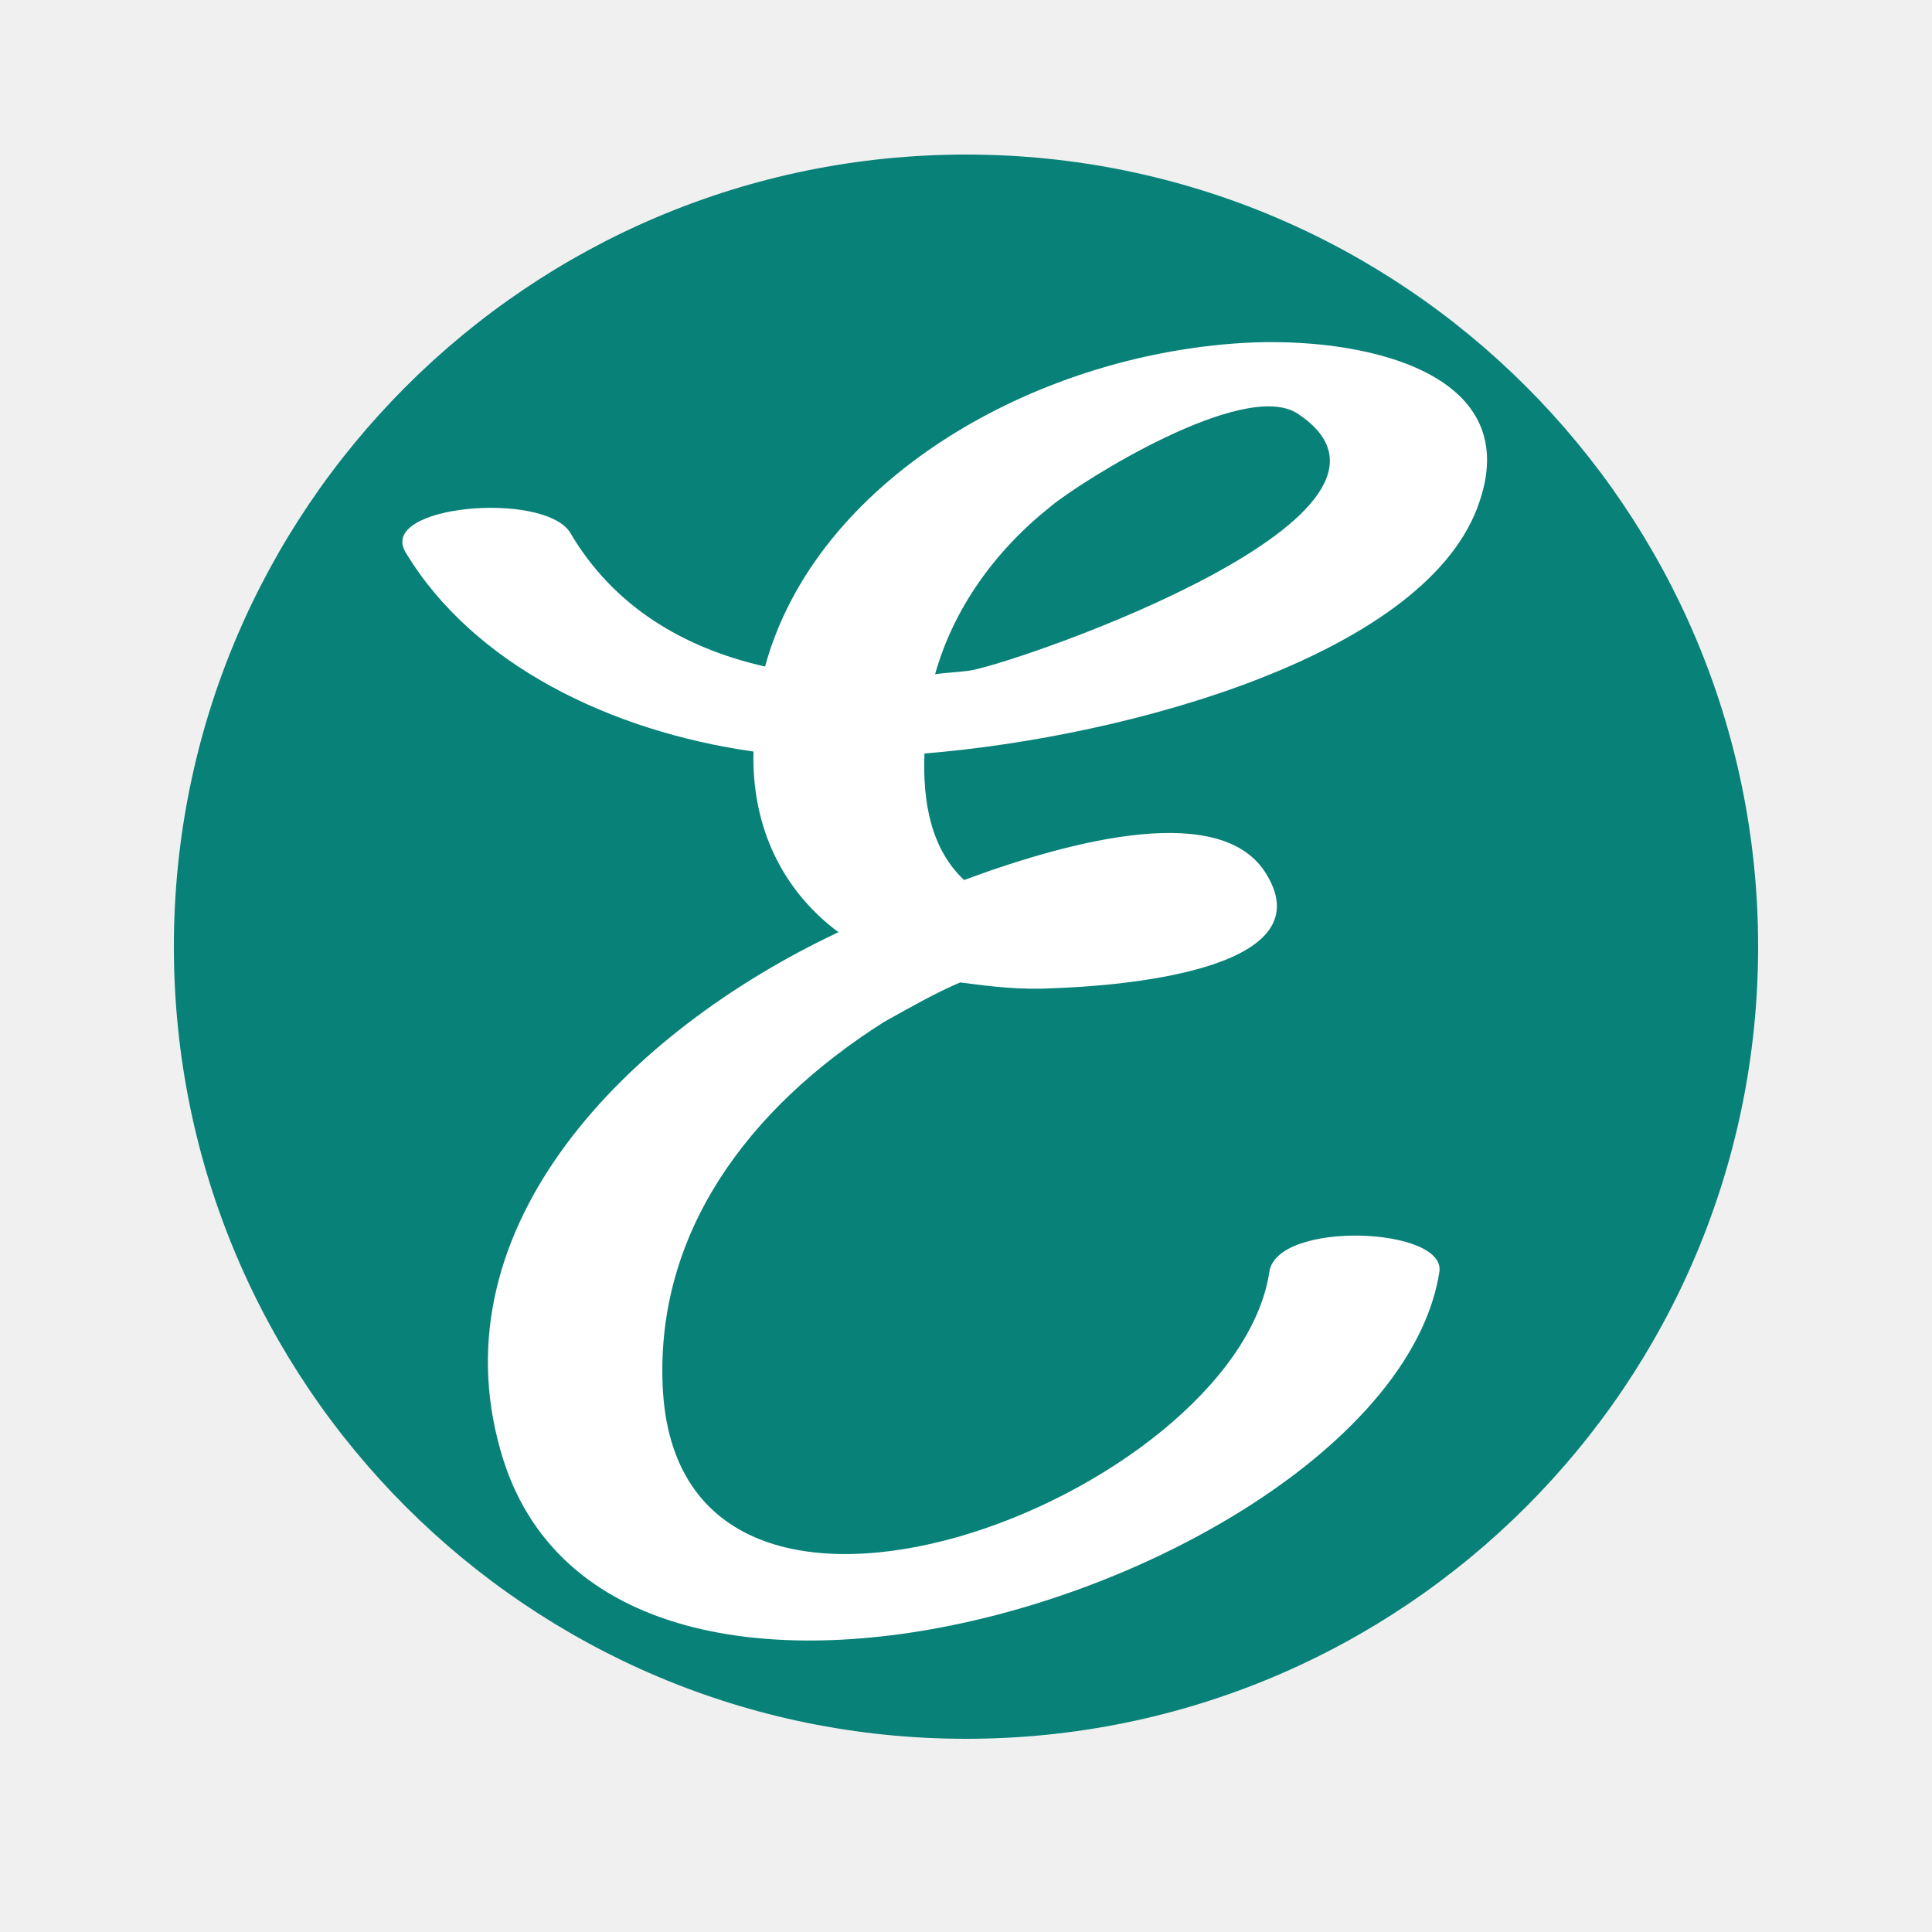
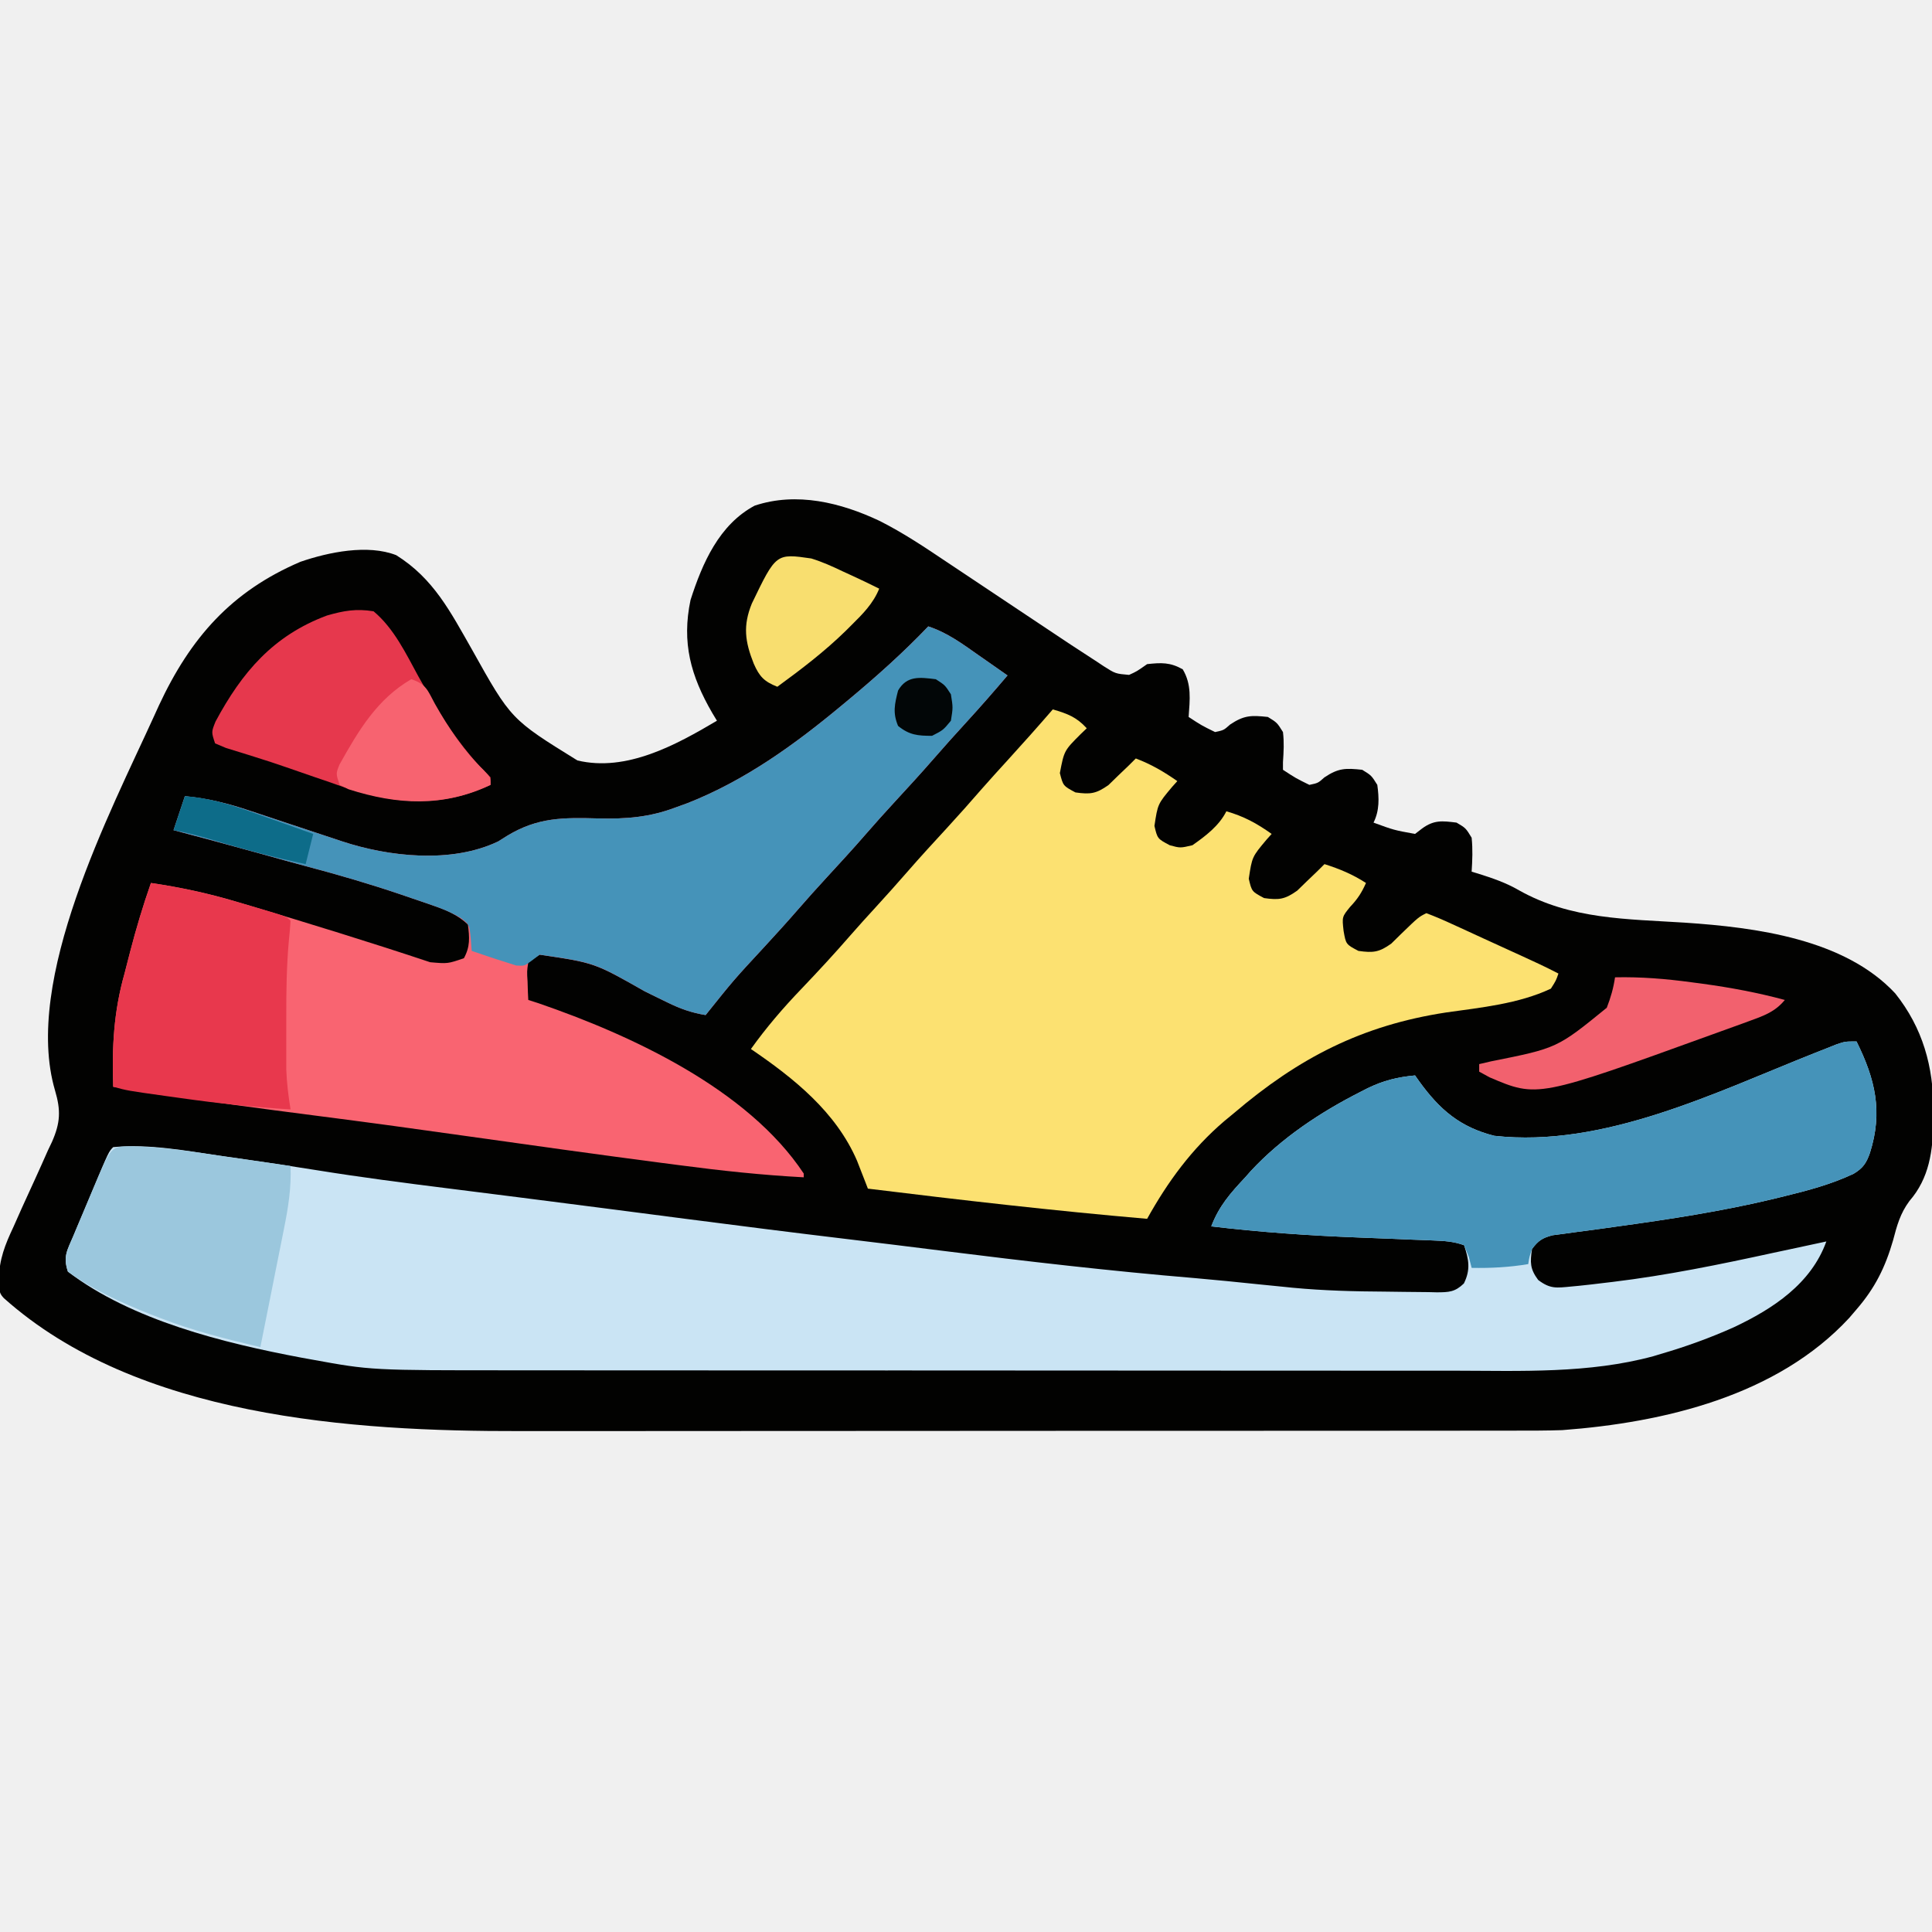
- <svg xmlns="http://www.w3.org/2000/svg" version="1.1" id="Layer_1" x="0px" y="0px" viewBox="0 0 200 200" style="enable-background:new 0 0 200 200;" xml:space="preserve">
-   <style type="text/css">
- 	.st0{fill:#088178;}
- 	.st1{fill:#FFFFFF;}
- </style>
-   <g>
-     <circle class="st0" cx="100" cy="98" r="82" />
-   </g>
-   <g>
-     <path class="st1" d="M95.7,78c-0.2,5.1,0.7,9.9,4.1,13.1c11.6-4.3,26.8-8.1,31.3-0.6c6.2,10.1-15.9,11.6-22.1,11.8   c-3.4,0.2-6.6-0.2-9.6-0.6c-2.6,1.1-5.2,2.6-7.9,4.1c-14.2,9-23.6,21.9-22.9,37.7c1.5,34.1,59.2,11.4,62.8-11.8   c0.7-5.4,18.4-4.7,17.6,0c-4.9,30.9-86.2,57.9-97.2,18.4c-6.6-23.2,13.1-43.3,35-53.6c-5.8-4.3-9-10.9-8.8-18.7   c-14.8-2.1-29-9-36-20.6c-3-4.9,14.2-6.4,17-2.1c4.5,7.7,11.8,12,20.2,13.9c5.2-19.1,27.5-32.2,49.5-33.5c12-0.7,29,2.8,24.5,16.3   C148.1,67.7,116.8,76.3,95.7,78z M134.3,42.8c-5.6-3.6-22.5,7.1-25.5,9.6C103,57,98.7,63,96.8,69.8c1.3-0.2,2.4-0.2,3.7-0.4   C106,68.4,150,53.1,134.3,42.8z" />
-   </g>
+ <svg xmlns="http://www.w3.org/2000/svg" version="1.1" width="512" height="512">
+   <path d="M0 0 C6.302 3.169 12.093 7.05 17.938 10.975 C19.676 12.133 21.413 13.291 23.151 14.448 C27.737 17.503 32.319 20.561 36.901 23.62 C40.578 26.075 44.258 28.526 47.938 30.975 C49.352 31.916 49.352 31.916 50.795 32.875 C53.042 34.361 55.299 35.829 57.563 37.287 C58.177 37.695 58.791 38.103 59.423 38.523 C62.547 40.511 62.547 40.511 66.149 40.83 C68.206 39.899 68.206 39.899 70.938 37.975 C74.705 37.564 77.044 37.47 80.376 39.35 C82.782 43.392 82.254 47.383 81.938 51.975 C85.33 54.2 85.33 54.2 88.938 55.975 C91.24 55.491 91.24 55.491 92.938 53.975 C96.659 51.494 98.536 51.511 102.938 51.975 C105.376 53.475 105.376 53.475 106.938 55.975 C107.271 58.733 107.119 61.174 106.938 63.975 C106.938 64.635 106.938 65.295 106.938 65.975 C110.33 68.2 110.33 68.2 113.938 69.975 C116.24 69.491 116.24 69.491 117.938 67.975 C121.659 65.494 123.536 65.511 127.938 65.975 C130.376 67.475 130.376 67.475 131.938 69.975 C132.42 73.453 132.541 76.769 130.938 79.975 C136.331 81.954 136.331 81.954 141.938 82.975 C142.557 82.5 143.176 82.026 143.813 81.537 C146.941 79.237 149.158 79.502 152.938 79.975 C155.376 81.412 155.376 81.412 156.938 83.975 C157.257 87.012 157.133 89.934 156.938 92.975 C157.503 93.145 158.068 93.315 158.65 93.49 C162.456 94.689 166.031 95.902 169.489 97.912 C183.265 105.666 198.076 105.504 213.466 106.49 C232.237 107.754 255.723 110.776 269.188 125.225 C276.509 134.416 279.334 144.65 279.313 156.225 C279.311 157.62 279.311 157.62 279.309 159.043 C279.168 166.932 278.277 174.126 272.942 180.275 C270.518 183.54 269.636 186.797 268.626 190.662 C266.56 197.805 263.853 203.293 258.938 208.975 C258.293 209.73 257.647 210.485 256.981 211.264 C237.881 231.887 207.973 238.953 180.938 240.975 C176.767 241.111 172.599 241.114 168.426 241.108 C167.2 241.111 165.975 241.113 164.712 241.115 C161.336 241.12 157.959 241.121 154.583 241.12 C150.931 241.12 147.279 241.125 143.627 241.13 C136.479 241.138 129.331 241.141 122.184 241.142 C116.364 241.142 110.545 241.144 104.726 241.147 C88.19 241.156 71.654 241.161 55.117 241.16 C54.227 241.16 53.337 241.16 52.419 241.16 C51.528 241.16 50.636 241.16 49.718 241.16 C35.301 241.159 20.884 241.169 6.466 241.183 C-8.374 241.197 -23.215 241.204 -38.056 241.203 C-46.373 241.203 -54.69 241.206 -63.006 241.217 C-70.094 241.226 -77.182 241.228 -84.269 241.221 C-87.875 241.218 -91.481 241.218 -95.087 241.226 C-139.875 241.329 -196.717 237.559 -232.062 205.975 C-233.585 204.451 -233.288 203.088 -233.347 200.967 C-233.281 195.714 -231.704 191.798 -229.491 187.1 C-228.753 185.438 -228.014 183.777 -227.276 182.115 C-226.108 179.538 -224.932 176.964 -223.747 174.395 C-222.598 171.889 -221.481 169.37 -220.366 166.85 C-220.006 166.093 -219.646 165.337 -219.274 164.557 C-217.06 159.505 -216.909 156.262 -218.478 150.958 C-227.08 121.698 -203.81 77.193 -192.249 51.787 C-191.818 50.838 -191.386 49.89 -190.941 48.912 C-182.562 30.959 -171.737 18.679 -153.44 10.854 C-145.972 8.291 -135.613 6.153 -128.062 9.1 C-118.135 15.304 -113.672 24.139 -108.003 34.079 C-97.655 52.603 -97.655 52.603 -80.038 63.502 C-67.053 66.607 -53.923 59.398 -43.062 52.975 C-43.471 52.297 -43.881 51.619 -44.304 50.92 C-50.01 41.064 -52.445 32.302 -50.062 20.975 C-46.923 11.182 -42.46 0.987 -33.062 -4.025 C-21.948 -7.73 -10.222 -4.825 0 0 Z " fill="#020201" transform="translate(233.0615,138.0254)" />
+   <path d="M0 0 C4.971 10.013 7.008 18.621 3.562 29.5 C2.624 32.22 1.702 33.581 -0.78 35.062 C-6.647 37.826 -12.779 39.475 -19.062 41 C-20.629 41.385 -20.629 41.385 -22.227 41.777 C-35.818 45.022 -49.573 47.121 -63.406 49.027 C-64.64 49.201 -65.874 49.374 -67.145 49.552 C-69.547 49.886 -71.951 50.209 -74.357 50.518 C-75.442 50.668 -76.527 50.818 -77.645 50.973 C-79.089 51.162 -79.089 51.162 -80.562 51.356 C-83.285 52.075 -84.341 52.748 -86 55 C-86.531 58.564 -86.542 60.267 -84.375 63.195 C-81.175 65.627 -79.53 65.322 -75.562 64.938 C-74.913 64.877 -74.263 64.816 -73.594 64.753 C-71.391 64.532 -69.197 64.27 -67 64 C-65.828 63.862 -65.828 63.862 -64.633 63.721 C-50.247 61.983 -36.148 59.085 -22 56 C-20.457 55.67 -18.914 55.34 -17.371 55.012 C-14.246 54.346 -11.123 53.676 -8 53 C-12.03 64.198 -22.12 70.836 -32.496 75.726 C-38.804 78.557 -45.239 80.878 -51.875 82.812 C-52.52 83.007 -53.165 83.202 -53.83 83.403 C-70.839 88.03 -88.924 87.289 -106.372 87.247 C-110.03 87.24 -113.689 87.245 -117.348 87.249 C-124.49 87.254 -131.632 87.248 -138.774 87.239 C-147.112 87.228 -155.45 87.229 -163.788 87.229 C-178.676 87.229 -193.564 87.22 -208.452 87.206 C-222.861 87.192 -237.269 87.185 -251.678 87.185 C-253.01 87.185 -253.01 87.185 -254.368 87.185 C-255.254 87.185 -256.141 87.186 -257.054 87.186 C-273.514 87.186 -289.975 87.18 -306.435 87.171 C-312.231 87.168 -318.027 87.167 -323.824 87.167 C-330.897 87.166 -337.971 87.162 -345.045 87.153 C-348.646 87.148 -352.247 87.145 -355.848 87.146 C-393.685 87.156 -393.685 87.156 -409.25 84.312 C-410.214 84.139 -411.178 83.965 -412.171 83.786 C-432.687 79.919 -457.102 73.91 -474 61 C-475.361 56.917 -474.162 55.333 -472.508 51.398 C-472.242 50.761 -471.977 50.124 -471.704 49.468 C-471.141 48.123 -470.574 46.78 -470.003 45.438 C-469.127 43.38 -468.263 41.315 -467.402 39.25 C-463.177 29.177 -463.177 29.177 -462 28 C-452.481 27.098 -442.893 28.939 -433.5 30.312 C-431.977 30.529 -430.453 30.744 -428.93 30.959 C-421.976 31.947 -415.032 32.987 -408.099 34.108 C-396.514 35.978 -384.893 37.481 -373.25 38.938 C-371.165 39.201 -369.079 39.464 -366.994 39.728 C-362.876 40.249 -358.757 40.769 -354.639 41.288 C-347.257 42.219 -339.878 43.17 -332.5 44.125 C-331.283 44.282 -330.065 44.439 -328.811 44.601 C-322.668 45.395 -316.525 46.192 -310.383 46.992 C-296.13 48.846 -281.873 50.648 -267.602 52.357 C-259.125 53.374 -250.651 54.416 -242.18 55.48 C-219.924 58.267 -197.696 60.843 -175.344 62.712 C-169.717 63.197 -164.099 63.77 -158.481 64.354 C-156.321 64.577 -154.161 64.79 -152 65 C-151.146 65.088 -150.292 65.175 -149.413 65.265 C-141.187 66.042 -132.99 66.252 -124.733 66.295 C-123.187 66.307 -121.64 66.328 -120.094 66.357 C-117.832 66.399 -115.571 66.415 -113.309 66.426 C-112.618 66.443 -111.927 66.461 -111.216 66.479 C-108.009 66.464 -106.418 66.402 -104.059 64.134 C-102.242 60.472 -102.736 57.792 -104 54 C-106.691 52.997 -109.339 52.843 -112.192 52.735 C-113.421 52.684 -113.421 52.684 -114.674 52.633 C-115.557 52.601 -116.439 52.568 -117.348 52.535 C-119.253 52.456 -121.159 52.378 -123.064 52.299 C-126.039 52.181 -129.013 52.064 -131.988 51.95 C-145.065 51.442 -158.003 50.552 -171 49 C-168.927 43.574 -165.935 40.211 -162 36 C-161.509 35.444 -161.018 34.889 -160.512 34.316 C-152.415 25.592 -142.061 18.729 -131.5 13.375 C-130.531 12.879 -130.531 12.879 -129.543 12.373 C-125.292 10.318 -121.637 9.442 -117 9 C-116.437 9.797 -116.437 9.797 -115.863 10.609 C-110.461 18.067 -105.081 22.709 -96 25 C-66.926 28.241 -37.338 13.466 -10.933 2.998 C-9.929 2.603 -8.925 2.208 -7.891 1.801 C-7.014 1.452 -6.138 1.103 -5.235 0.743 C-3 0 -3 0 0 0 Z " fill="#CAE4F4" transform="translate(492,276)" />
+   <path d="M0 0 C3.868 1.118 6.289 2.029 9 5 C8.483 5.496 7.966 5.993 7.434 6.504 C3.013 10.917 3.013 10.917 1.875 16.875 C2.743 20.258 2.743 20.258 6 22 C9.937 22.561 11.494 22.359 14.773 20.031 C15.632 19.196 16.49 18.361 17.375 17.5 C18.249 16.665 19.123 15.829 20.023 14.969 C20.676 14.319 21.328 13.669 22 13 C26.081 14.543 29.416 16.499 33 19 C32.555 19.496 32.111 19.993 31.652 20.504 C27.813 25.073 27.813 25.073 26.938 30.875 C27.736 34.264 27.736 34.264 31 36 C33.784 36.754 33.784 36.754 37 36 C40.481 33.558 44.074 30.852 46 27 C50.615 28.319 54.099 30.214 58 33 C57.333 33.744 57.333 33.744 56.652 34.504 C52.813 39.073 52.813 39.073 51.938 44.875 C52.736 48.264 52.736 48.264 56 50 C59.937 50.561 61.494 50.359 64.773 48.031 C65.632 47.196 66.49 46.361 67.375 45.5 C68.249 44.665 69.123 43.829 70.023 42.969 C70.676 42.319 71.328 41.669 72 41 C76.038 42.286 79.434 43.692 83 46 C81.853 48.581 80.78 50.233 78.812 52.312 C76.647 54.969 76.647 54.969 77.062 58.688 C77.686 62.26 77.686 62.26 81 64 C84.896 64.548 86.468 64.381 89.703 62.066 C90.544 61.24 91.384 60.414 92.25 59.562 C96.922 55.039 96.922 55.039 99 54 C101.344 54.888 103.568 55.838 105.836 56.895 C106.85 57.356 106.85 57.356 107.884 57.826 C110.051 58.814 112.213 59.813 114.375 60.812 C115.825 61.475 117.276 62.137 118.727 62.799 C129.841 67.878 129.841 67.878 134 70 C133.356 71.868 133.356 71.868 132 74 C123.412 78.035 113.546 78.992 104.25 80.312 C81.905 83.727 65.17 92.356 48 107 C47.169 107.686 46.337 108.372 45.48 109.078 C36.85 116.449 30.49 125.128 25 135 C0.267 132.865 -24.361 130.028 -49 127 C-49.258 126.33 -49.517 125.661 -49.783 124.971 C-50.13 124.083 -50.478 123.196 -50.836 122.281 C-51.177 121.405 -51.518 120.529 -51.869 119.627 C-57.444 106.682 -68.628 97.74 -80 90 C-75.896 84.265 -71.443 79.084 -66.562 74 C-62.14 69.364 -57.804 64.684 -53.605 59.844 C-51.443 57.36 -49.224 54.929 -47 52.5 C-44.155 49.381 -41.328 46.252 -38.562 43.062 C-35.133 39.114 -31.591 35.271 -28.049 31.424 C-24.915 28.014 -21.843 24.558 -18.809 21.059 C-16.57 18.51 -14.286 16.006 -12 13.5 C-7.941 9.05 -3.941 4.555 0 0 Z " fill="#FCE171" transform="translate(279,188)" />
+   <path d="M0 0 C5.034 1.648 9.026 4.606 13.312 7.625 C14.423 8.398 14.423 8.398 15.557 9.188 C17.374 10.454 19.189 11.725 21 13 C17.421 17.211 13.797 21.364 10.062 25.438 C7.196 28.577 4.347 31.725 1.562 34.938 C-1.868 38.887 -5.41 42.73 -8.953 46.578 C-11.505 49.355 -14.03 52.15 -16.5 55 C-19.907 58.931 -23.43 62.752 -26.953 66.578 C-29.506 69.355 -32.03 72.15 -34.5 75 C-37.438 78.391 -40.461 81.7 -43.5 85 C-51.58 93.723 -51.58 93.723 -59 103 C-62.749 102.393 -65.766 101.311 -69.168 99.637 C-70.633 98.924 -70.633 98.924 -72.127 98.197 C-73.137 97.699 -74.147 97.201 -75.188 96.688 C-88.465 89.159 -88.465 89.159 -103 87 C-103.99 87.66 -104.98 88.32 -106 89 C-106.364 91.437 -106.364 91.437 -106.188 94.125 C-106.16 95.035 -106.133 95.945 -106.105 96.883 C-106.053 97.931 -106.053 97.931 -106 99 C-105.126 99.28 -104.251 99.56 -103.35 99.848 C-78.808 108.287 -47.872 122.553 -33 145 C-33 145.33 -33 145.66 -33 146 C-43.996 145.413 -54.837 144.254 -65.75 142.812 C-67.436 142.593 -69.122 142.374 -70.808 142.155 C-88.243 139.878 -105.654 137.43 -123.064 134.976 C-129.146 134.119 -135.228 133.268 -141.312 132.438 C-142.102 132.33 -142.891 132.222 -143.704 132.111 C-149.413 131.337 -155.126 130.592 -160.84 129.852 C-164.143 129.423 -167.447 128.993 -170.75 128.562 C-171.569 128.456 -172.389 128.349 -173.233 128.239 C-187.524 126.372 -201.771 124.296 -216 122 C-216.34 111.481 -215.888 102.206 -213 92 C-212.503 90.071 -212.006 88.141 -211.51 86.212 C-209.909 80.05 -208.107 74.006 -206 68 C-198.289 69.144 -190.898 70.683 -183.438 72.938 C-182.452 73.23 -181.467 73.522 -180.452 73.823 C-164.248 78.669 -148.047 83.651 -132 89 C-127.355 89.409 -127.355 89.409 -123.062 87.938 C-121.367 84.845 -121.569 82.445 -122 79 C-124.661 76.533 -127.389 75.314 -130.789 74.133 C-131.721 73.807 -132.654 73.481 -133.615 73.146 C-134.608 72.809 -135.601 72.472 -136.625 72.125 C-137.654 71.772 -138.683 71.419 -139.743 71.055 C-148.025 68.251 -156.365 65.808 -164.817 63.581 C-168.617 62.569 -172.401 61.498 -176.188 60.438 C-184.109 58.231 -192.049 56.099 -200 54 C-199.01 51.03 -198.02 48.06 -197 45 C-190.869 45.572 -185.467 46.941 -179.645 48.906 C-178.78 49.191 -177.915 49.476 -177.024 49.769 C-174.285 50.673 -171.548 51.586 -168.812 52.5 C-166.065 53.413 -163.317 54.323 -160.569 55.231 C-158.865 55.794 -157.162 56.36 -155.46 56.93 C-142.894 61.099 -126.306 62.884 -114 57 C-113.192 56.493 -112.384 55.987 -111.551 55.465 C-103.41 50.552 -96.663 50.652 -87.433 50.892 C-80.119 51.07 -73.909 50.599 -67 48 C-65.924 47.609 -64.847 47.219 -63.738 46.816 C-48.558 40.816 -35.474 31.377 -23 21 C-22.399 20.502 -21.798 20.004 -21.178 19.49 C-13.77 13.322 -6.663 6.981 0 0 Z " fill="#F96471" transform="translate(246,166)" />
+   <path d="M0 0 C5.034 1.648 9.026 4.606 13.312 7.625 C14.423 8.398 14.423 8.398 15.557 9.188 C17.374 10.454 19.189 11.725 21 13 C17.421 17.211 13.797 21.364 10.062 25.438 C7.196 28.577 4.347 31.725 1.562 34.938 C-1.868 38.887 -5.41 42.73 -8.953 46.578 C-11.505 49.355 -14.03 52.15 -16.5 55 C-19.907 58.931 -23.43 62.752 -26.953 66.578 C-29.506 69.355 -32.03 72.15 -34.5 75 C-37.438 78.391 -40.461 81.7 -43.5 85 C-51.58 93.723 -51.58 93.723 -59 103 C-62.749 102.393 -65.766 101.311 -69.168 99.637 C-70.633 98.924 -70.633 98.924 -72.127 98.197 C-73.137 97.699 -74.147 97.201 -75.188 96.688 C-88.474 89.107 -88.474 89.107 -103 87 C-103.681 87.516 -104.361 88.031 -105.062 88.562 C-107 90 -107 90 -109.188 89.875 C-113.146 88.643 -117.082 87.357 -121 86 C-121.082 84.907 -121.165 83.814 -121.25 82.688 C-121.618 79.037 -121.618 79.037 -123.748 77.386 C-126.066 75.96 -128.22 75.025 -130.789 74.133 C-131.721 73.807 -132.654 73.481 -133.615 73.146 C-134.608 72.809 -135.601 72.472 -136.625 72.125 C-137.654 71.772 -138.683 71.419 -139.743 71.055 C-148.025 68.251 -156.365 65.808 -164.817 63.581 C-168.617 62.569 -172.401 61.498 -176.188 60.438 C-184.109 58.231 -192.049 56.099 -200 54 C-199.01 51.03 -198.02 48.06 -197 45 C-190.869 45.572 -185.467 46.941 -179.645 48.906 C-178.78 49.191 -177.915 49.476 -177.024 49.769 C-174.285 50.673 -171.548 51.586 -168.812 52.5 C-166.065 53.413 -163.317 54.323 -160.569 55.231 C-158.865 55.794 -157.162 56.36 -155.46 56.93 C-142.894 61.099 -126.306 62.884 -114 57 C-113.192 56.493 -112.384 55.987 -111.551 55.465 C-103.41 50.552 -96.663 50.652 -87.433 50.892 C-80.119 51.07 -73.909 50.599 -67 48 C-65.924 47.609 -64.847 47.219 -63.738 46.816 C-48.558 40.816 -35.474 31.377 -23 21 C-22.399 20.502 -21.798 20.004 -21.178 19.49 C-13.77 13.322 -6.663 6.981 0 0 Z " fill="#4593B9" transform="translate(246,166)" />
+   <path d="M0 0 C4.971 10.013 7.008 18.621 3.562 29.5 C2.624 32.22 1.702 33.581 -0.78 35.062 C-6.647 37.826 -12.779 39.475 -19.062 41 C-20.107 41.256 -21.151 41.513 -22.227 41.777 C-35.818 45.022 -49.573 47.121 -63.406 49.027 C-65.257 49.287 -65.257 49.287 -67.145 49.552 C-69.547 49.886 -71.951 50.209 -74.357 50.518 C-75.442 50.668 -76.527 50.818 -77.645 50.973 C-78.607 51.099 -79.57 51.225 -80.562 51.356 C-83.275 52.073 -84.307 52.796 -86 55 C-86.714 57.103 -86.714 57.103 -87 59 C-92.081 59.847 -96.848 60.09 -102 60 C-102.248 59.031 -102.495 58.061 -102.75 57.062 C-103.162 56.052 -103.575 55.041 -104 54 C-106.693 52.999 -109.338 52.843 -112.192 52.735 C-113.011 52.701 -113.83 52.668 -114.674 52.633 C-115.998 52.585 -115.998 52.585 -117.348 52.535 C-119.253 52.456 -121.159 52.378 -123.064 52.299 C-126.039 52.181 -129.013 52.064 -131.988 51.95 C-145.065 51.442 -158.003 50.552 -171 49 C-168.927 43.574 -165.935 40.211 -162 36 C-161.263 35.167 -161.263 35.167 -160.512 34.316 C-152.415 25.592 -142.061 18.729 -131.5 13.375 C-130.854 13.044 -130.209 12.714 -129.543 12.373 C-125.292 10.318 -121.637 9.442 -117 9 C-116.625 9.531 -116.25 10.062 -115.863 10.609 C-110.461 18.067 -105.081 22.709 -96 25 C-66.926 28.241 -37.338 13.466 -10.933 2.998 C-9.929 2.603 -8.925 2.208 -7.891 1.801 C-7.014 1.452 -6.138 1.103 -5.235 0.743 C-3 0 -3 0 0 0 Z " fill="#4593B9" transform="translate(492,276)" />
+   <path d="M0 0 C8.459 1.212 16.508 3.103 24.688 5.562 C26.311 6.037 26.311 6.037 27.967 6.521 C35.857 8.857 35.857 8.857 37 10 C36.909 11.695 36.752 13.387 36.57 15.074 C35.935 21.975 35.848 28.841 35.87 35.765 C35.875 37.827 35.87 39.889 35.863 41.951 C35.864 43.286 35.865 44.622 35.867 45.957 C35.869 47.736 35.869 47.736 35.871 49.55 C36.004 53.094 36.438 56.5 37 60 C27.21 59.426 17.584 58.384 7.875 57 C6.589 56.822 5.302 56.644 3.977 56.461 C-6.255 55.027 -6.255 55.027 -10 54 C-10.34 43.481 -9.888 34.206 -7 24 C-6.503 22.071 -6.006 20.141 -5.51 18.212 C-3.909 12.05 -2.107 6.006 0 0 Z " fill="#E8384D" transform="translate(40,234)" />
+   <path d="M0 0 C8.514 0.077 16.887 1.484 25.293 2.719 C26.977 2.96 28.661 3.201 30.346 3.441 C34.433 4.026 38.52 4.62 42.605 5.219 C42.824 10.995 42.005 16.219 40.855 21.871 C40.589 23.221 40.589 23.221 40.317 24.599 C39.753 27.453 39.179 30.304 38.605 33.156 C38.219 35.099 37.834 37.043 37.449 38.986 C36.508 43.732 35.559 48.476 34.605 53.219 C25.555 51.067 16.664 48.857 7.98 45.469 C6.662 44.96 6.662 44.96 5.317 44.441 C-2.256 41.432 -9.778 38.032 -16.395 33.219 C-17.756 29.136 -16.557 27.552 -14.902 23.617 C-14.637 22.98 -14.372 22.343 -14.098 21.687 C-13.536 20.342 -12.969 18.999 -12.398 17.657 C-11.521 15.598 -10.658 13.534 -9.797 11.469 C-5.013 0.065 -5.013 0.065 0 0 Z " fill="#9BC7DD" transform="translate(34.39453,303.7812)" />
+   <path d="M0 0 C5.384 4.487 8.578 11.208 11.875 17.25 C17.356 27.061 22.879 36.133 31 44 C31 44.66 31 45.32 31 46 C17.321 52.492 4.126 50.889 -9.628 46.002 C-10.266 45.775 -10.905 45.547 -11.562 45.312 C-12.855 44.871 -14.149 44.431 -15.443 43.994 C-18.007 43.125 -20.564 42.238 -23.118 41.338 C-25.82 40.393 -28.535 39.508 -31.269 38.658 C-31.962 38.439 -32.654 38.22 -33.367 37.995 C-35.297 37.389 -37.23 36.794 -39.164 36.2 C-40.1 35.804 -41.036 35.408 -42 35 C-43 32 -43 32 -41.883 29.215 C-34.882 16.163 -26.61 6.433 -12.375 1.125 C-7.956 -0.153 -4.584 -0.752 0 0 Z " fill="#E6384D" transform="translate(99,162)" />
+   <path d="M0 0 C6.874 -0.149 13.441 0.391 20.25 1.312 C21.256 1.446 22.262 1.579 23.299 1.716 C30.656 2.727 37.826 4.058 45 6 C42.416 9.114 39.603 10.116 35.848 11.488 C35.24 11.712 34.632 11.936 34.006 12.167 C32.028 12.891 30.046 13.603 28.062 14.312 C27.389 14.556 26.715 14.8 26.021 15.052 C-20.558 31.921 -20.558 31.921 -33.25 26.5 C-34.157 26.005 -35.065 25.51 -36 25 C-36 24.34 -36 23.68 -36 23 C-34.442 22.636 -34.442 22.636 -32.852 22.266 C-15.34 18.773 -15.34 18.773 -2.188 8.062 C-1.133 5.344 -0.423 2.878 0 0 Z " fill="#F2616E" transform="translate(428,259)" />
+   <path d="M0 0 C3.965 1.322 4.29 2.873 6.25 6.5 C9.887 12.96 13.846 18.963 19.207 24.125 C21 26 21 26 21 28 C8.477 33.943 -3.68 33.312 -16.621 29.168 C-17.406 28.783 -18.191 28.397 -19 28 C-20 25 -20 25 -19.031 22.617 C-14.04 13.679 -9.061 5.227 0 0 Z " fill="#F76370" transform="translate(109,180)" />
+   <path d="M0 0 C2.92 0.9 5.623 2.118 8.375 3.438 C9.44 3.926 9.44 3.926 10.527 4.424 C13.037 5.579 15.529 6.765 18 8 C16.397 11.955 13.67 14.673 10.688 17.625 C10.166 18.145 9.645 18.665 9.108 19.2 C3.492 24.683 -2.666 29.383 -9 34 C-12.498 32.604 -13.742 31.31 -15.25 27.875 C-17.585 21.999 -18.143 17.808 -15.754 11.938 C-9.346 -1.357 -9.346 -1.357 0 0 Z " fill="#F8DE6F" transform="translate(215,148)" />
+   <path d="M0 0 C7.625 0.519 14.342 2.994 21.5 5.562 C22.704 5.987 23.908 6.412 25.148 6.85 C28.102 7.893 31.052 8.943 34 10 C33.34 12.64 32.68 15.28 32 18 C23.82 16.25 15.826 14.146 7.826 11.714 C4.238 10.628 0.694 9.649 -3 9 C-2.01 6.03 -1.02 3.06 0 0 Z " fill="#0D6C89" transform="translate(49,211)" />
+   <path d="M0 0 C2.438 1.562 2.438 1.562 4 4 C4.562 7.5 4.562 7.5 4 11 C1.938 13.5 1.938 13.5 -1 15 C-4.803 15 -7.019 14.797 -10 12.375 C-11.456 8.916 -10.913 6.587 -10 3 C-7.671 -1.01 -4.264 -0.524 0 0 Z " fill="#020607" transform="translate(248,180)" />
</svg>
